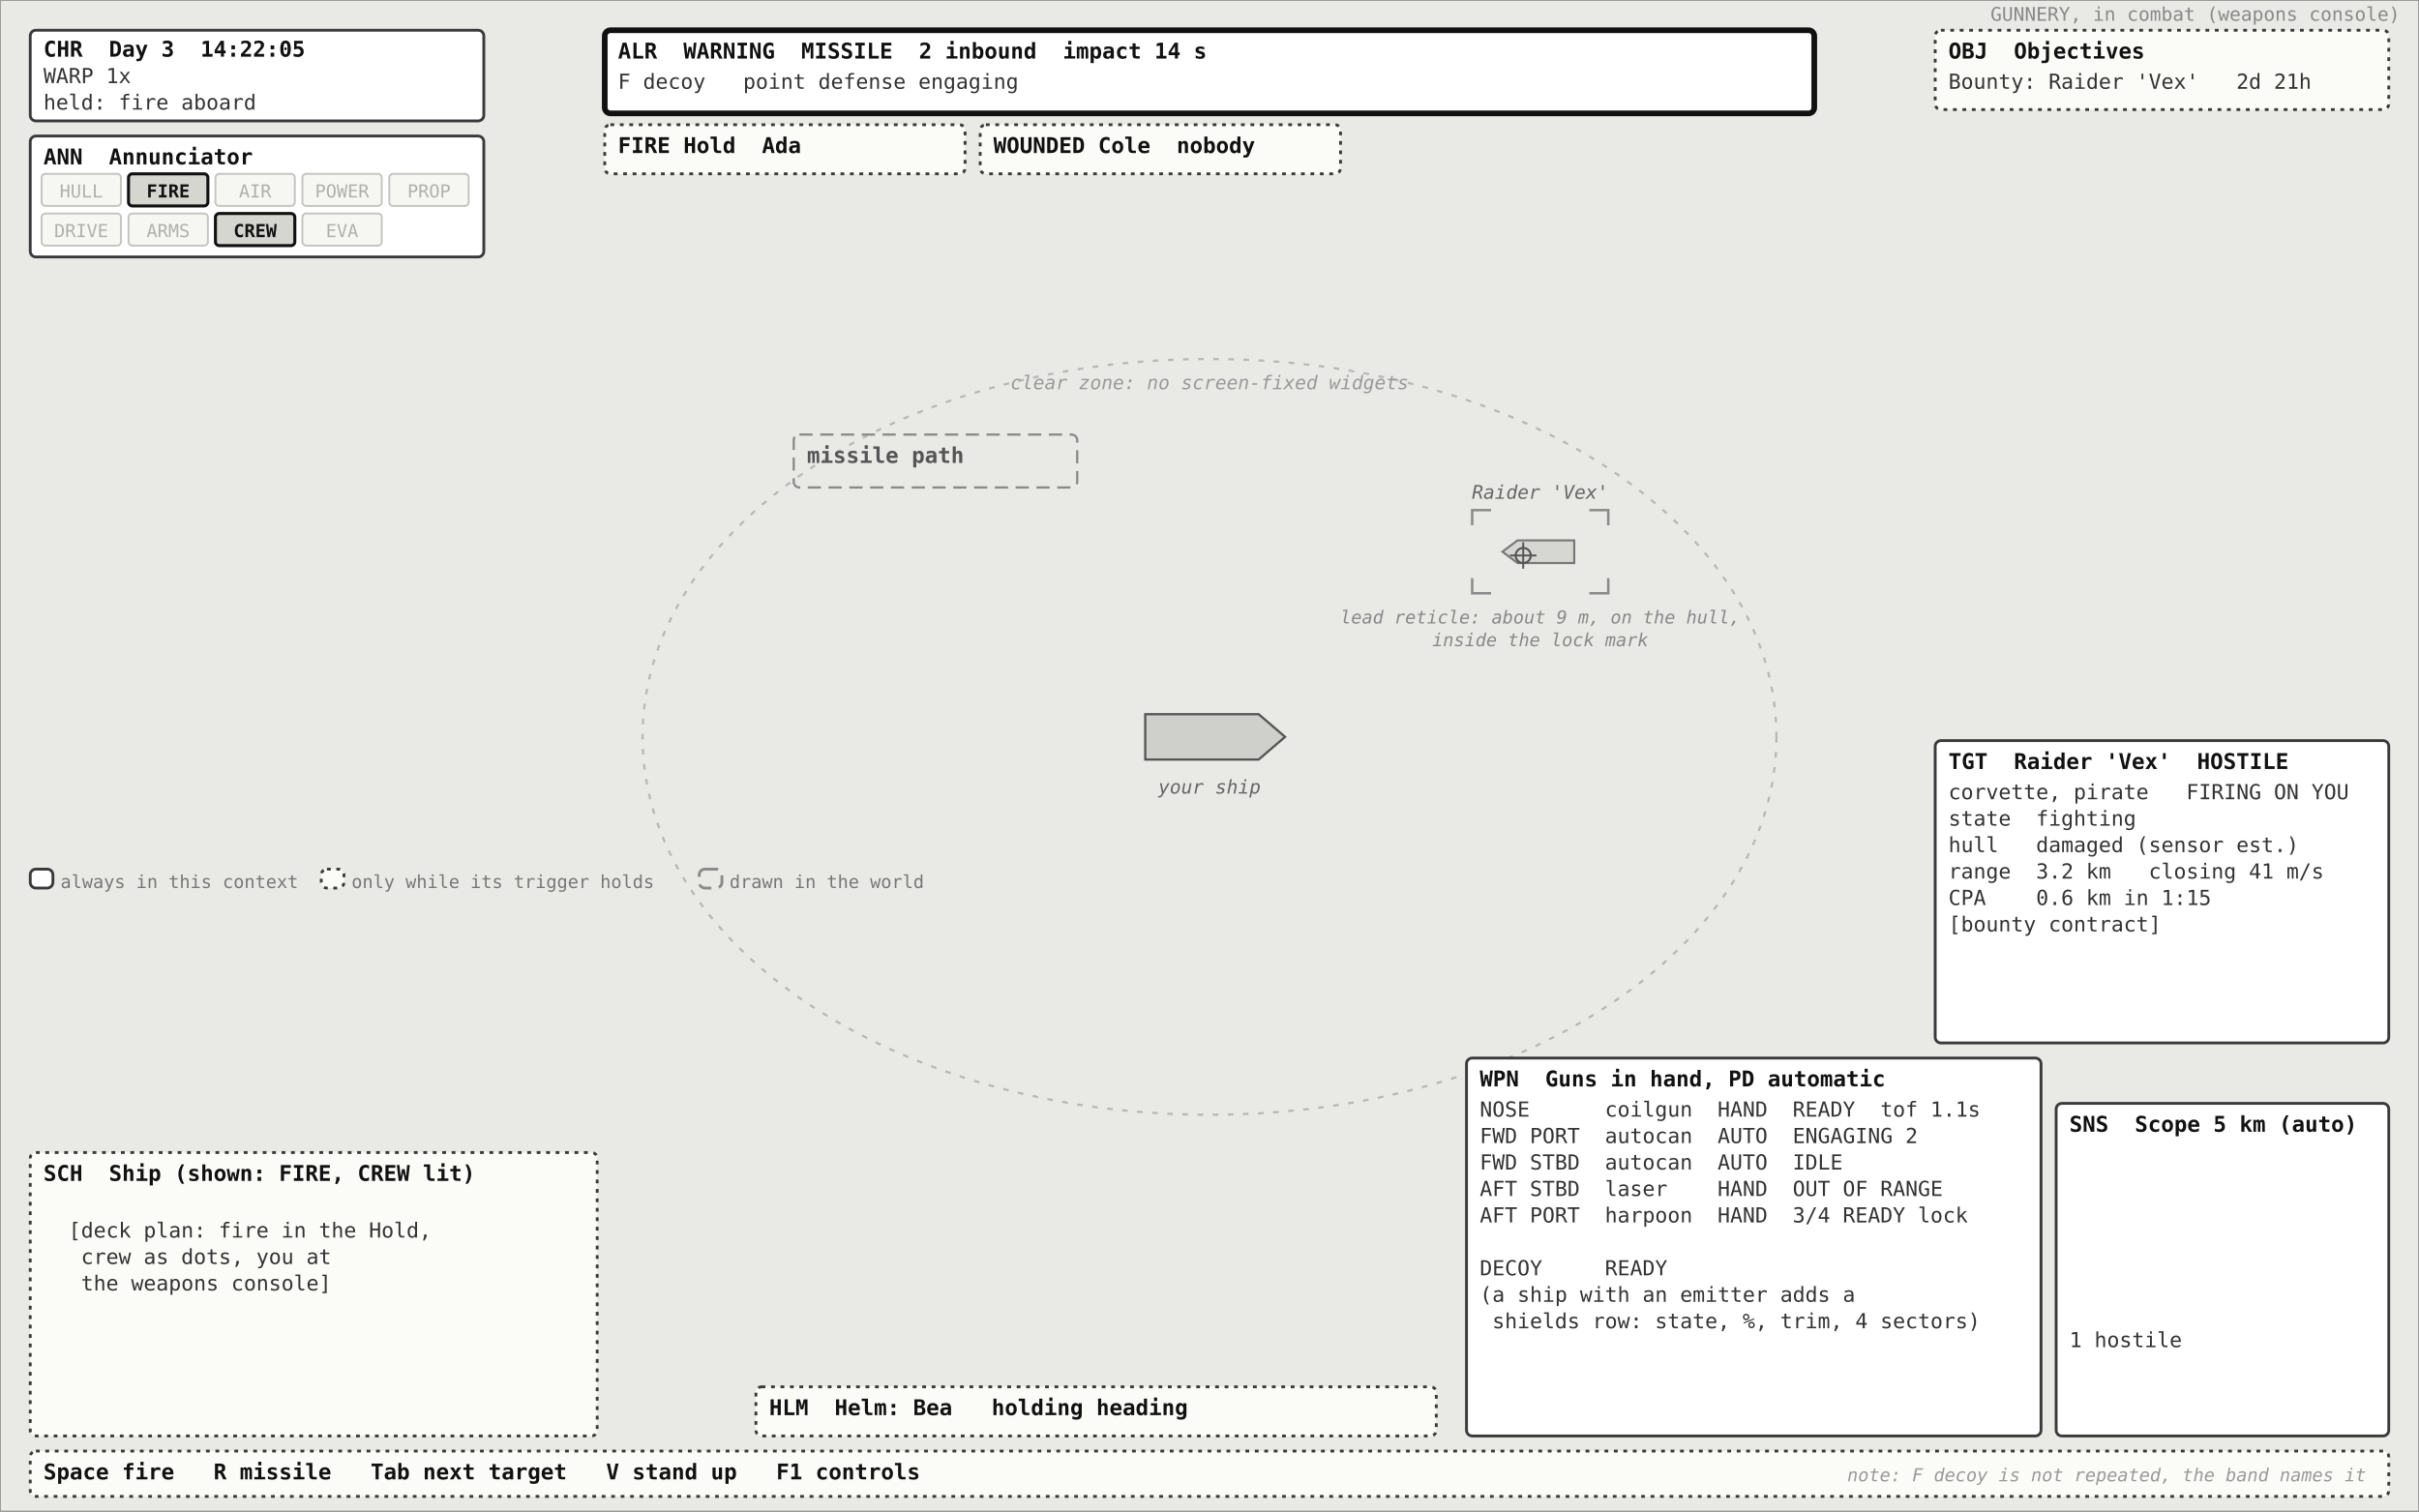
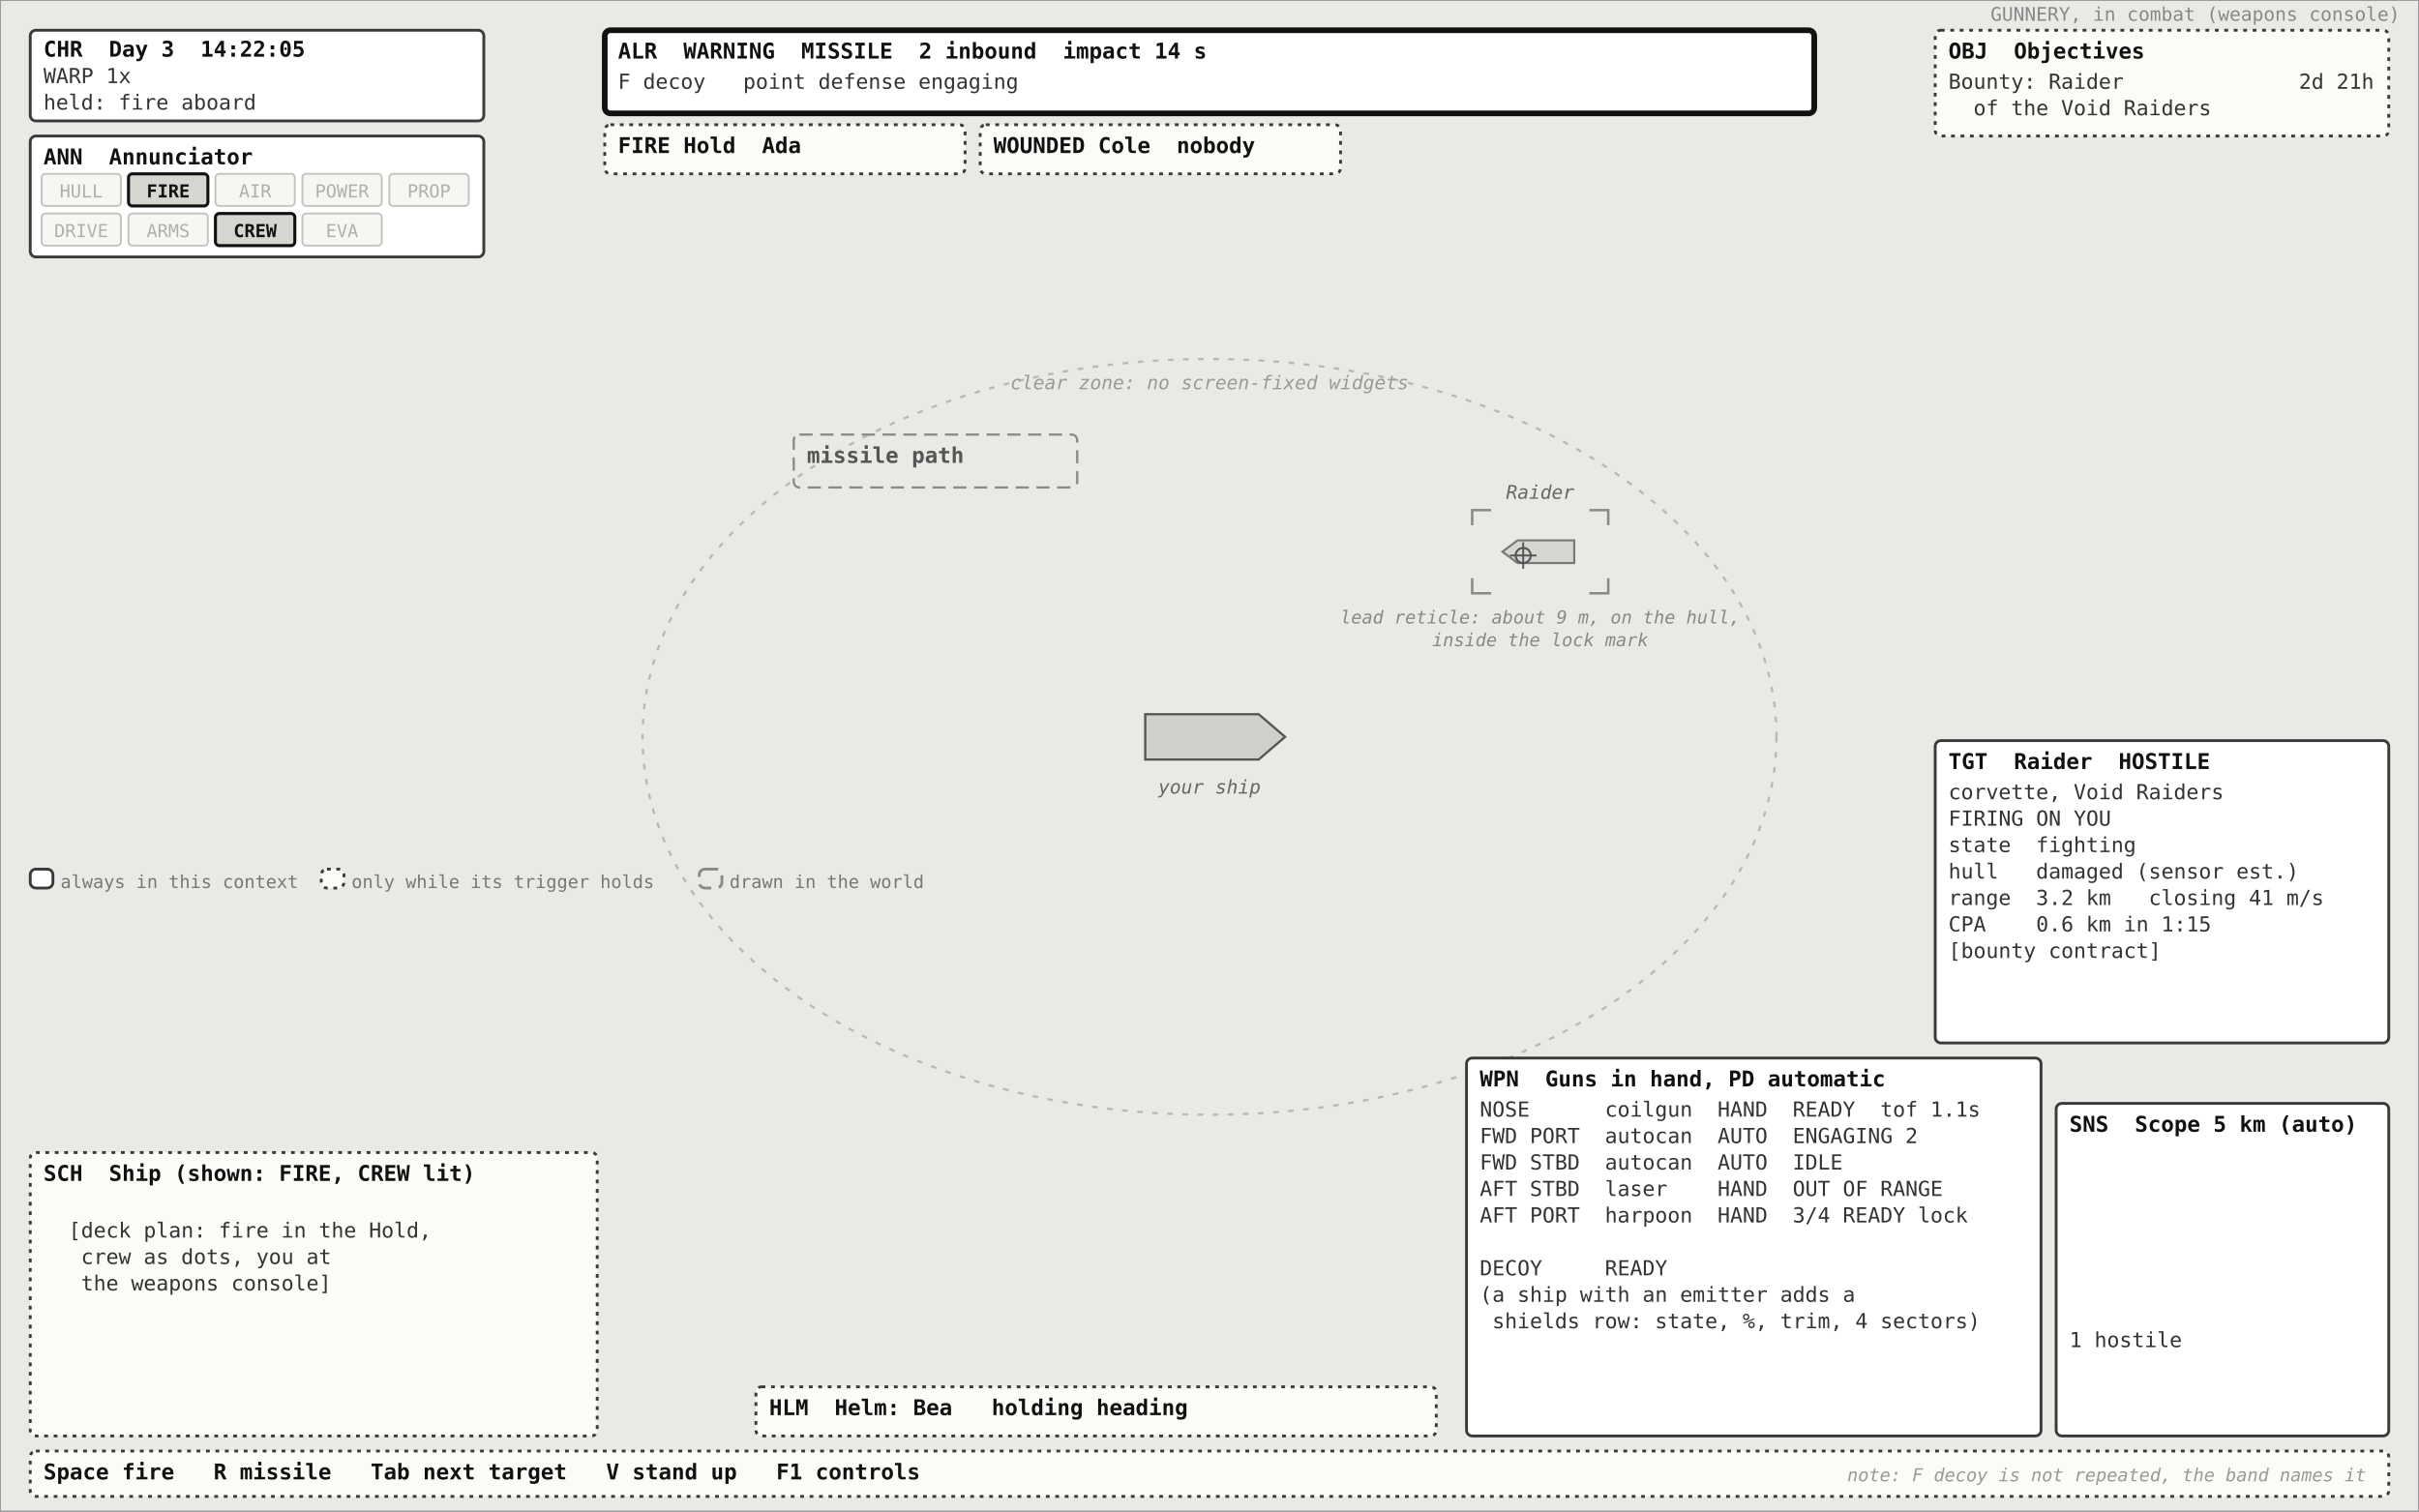
<svg xmlns="http://www.w3.org/2000/svg" width="1280" height="800" viewBox="0 0 1280 800" role="img" aria-label="At the weapons console in a fight">
  <rect x="0" y="0" width="1280" height="800" rx="0" fill="#e9e9e6" stroke="#9a9a9a" stroke-width="1" />
  <text x="1270" y="11" font-family="DejaVu Sans Mono, Menlo, Consolas, monospace" font-size="10" font-weight="normal" font-style="normal" fill="#888" text-anchor="end" xml:space="preserve" style="white-space:pre">GUNNERY, in combat (weapons console)</text>
  <ellipse cx="640.0" cy="390.0" rx="300" ry="200" fill="none" stroke="#b9b9b4" stroke-width="1.2" stroke-dasharray="3 5" />
  <text x="640.0" y="206.0" font-family="DejaVu Sans Mono, Menlo, Consolas, monospace" font-size="10" font-weight="normal" font-style="italic" fill="#999" text-anchor="middle" xml:space="preserve" style="white-space:pre">clear zone: no screen-fixed widgets</text>
  <polygon points="606,378 666,378 680,390 666,402 606,402" fill="#cfcfcb" stroke="#555" stroke-width="1.2" />
  <text x="640" y="420" font-family="DejaVu Sans Mono, Menlo, Consolas, monospace" font-size="10" font-weight="normal" font-style="italic" fill="#666" text-anchor="middle" xml:space="preserve" style="white-space:pre">your ship</text>
  <rect x="16" y="16" width="240" height="48" rx="3" fill="#ffffff" stroke="#3a3a3a" stroke-width="1.5" />
  <text x="23" y="30" font-family="DejaVu Sans Mono, Menlo, Consolas, monospace" font-size="11.5" font-weight="bold" font-style="normal" fill="#111" text-anchor="start" xml:space="preserve" style="white-space:pre">CHR  Day 3  14:22:05</text>
  <text x="23" y="44" font-family="DejaVu Sans Mono, Menlo, Consolas, monospace" font-size="11" font-weight="normal" font-style="normal" fill="#333" text-anchor="start" xml:space="preserve" style="white-space:pre">WARP 1x</text>
  <text x="23" y="58" font-family="DejaVu Sans Mono, Menlo, Consolas, monospace" font-size="11" font-weight="normal" font-style="normal" fill="#333" text-anchor="start" xml:space="preserve" style="white-space:pre">held: fire aboard</text>
  <rect x="320" y="16" width="640" height="44" rx="3" fill="#ffffff" stroke="#111" stroke-width="3" />
  <text x="327" y="31" font-family="DejaVu Sans Mono, Menlo, Consolas, monospace" font-size="11.5" font-weight="bold" font-style="normal" fill="#111" text-anchor="start" xml:space="preserve" style="white-space:pre">ALR  WARNING  MISSILE  2 inbound  impact 14 s</text>
  <text x="327" y="47" font-family="DejaVu Sans Mono, Menlo, Consolas, monospace" font-size="11" font-weight="normal" font-style="normal" fill="#333" text-anchor="start" xml:space="preserve" style="white-space:pre">F decoy   point defense engaging</text>
  <rect x="320.0" y="66" width="190.667" height="26" rx="3" fill="#fbfbf8" stroke="#3a3a3a" stroke-width="1.5" stroke-dasharray="2 3" />
  <text x="327.0" y="81" font-family="DejaVu Sans Mono, Menlo, Consolas, monospace" font-size="11.5" font-weight="bold" font-style="normal" fill="#111" text-anchor="start" xml:space="preserve" style="white-space:pre">FIRE Hold  Ada</text>
  <rect x="518.667" y="66" width="190.667" height="26" rx="3" fill="#fbfbf8" stroke="#3a3a3a" stroke-width="1.5" stroke-dasharray="2 3" />
  <text x="525.667" y="81" font-family="DejaVu Sans Mono, Menlo, Consolas, monospace" font-size="11.5" font-weight="bold" font-style="normal" fill="#111" text-anchor="start" xml:space="preserve" style="white-space:pre">WOUNDED Cole  nobody</text>
  <rect x="16" y="72" width="240" height="64" rx="3" fill="#ffffff" stroke="#3a3a3a" stroke-width="1.5" />
  <text x="23" y="87" font-family="DejaVu Sans Mono, Menlo, Consolas, monospace" font-size="11.5" font-weight="bold" font-style="normal" fill="#111" text-anchor="start" xml:space="preserve" style="white-space:pre">ANN  Annunciator</text>
  <rect x="22" y="92" width="42" height="17" rx="2" fill="#f6f6f3" stroke="#c4c4bf" stroke-width="1" />
  <text x="43" y="104.5" font-family="DejaVu Sans Mono, Menlo, Consolas, monospace" font-size="9.5" font-weight="normal" font-style="normal" fill="#b0b0aa" text-anchor="middle" xml:space="preserve" style="white-space:pre">HULL</text>
  <rect x="68" y="92" width="42" height="17" rx="2" fill="#d6d6d0" stroke="#111" stroke-width="1.6" />
  <text x="89" y="104.5" font-family="DejaVu Sans Mono, Menlo, Consolas, monospace" font-size="9.5" font-weight="bold" font-style="normal" fill="#111" text-anchor="middle" xml:space="preserve" style="white-space:pre">FIRE</text>
  <rect x="114" y="92" width="42" height="17" rx="2" fill="#f6f6f3" stroke="#c4c4bf" stroke-width="1" />
  <text x="135" y="104.5" font-family="DejaVu Sans Mono, Menlo, Consolas, monospace" font-size="9.5" font-weight="normal" font-style="normal" fill="#b0b0aa" text-anchor="middle" xml:space="preserve" style="white-space:pre">AIR</text>
  <rect x="160" y="92" width="42" height="17" rx="2" fill="#f6f6f3" stroke="#c4c4bf" stroke-width="1" />
  <text x="181" y="104.5" font-family="DejaVu Sans Mono, Menlo, Consolas, monospace" font-size="9.5" font-weight="normal" font-style="normal" fill="#b0b0aa" text-anchor="middle" xml:space="preserve" style="white-space:pre">POWER</text>
  <rect x="206" y="92" width="42" height="17" rx="2" fill="#f6f6f3" stroke="#c4c4bf" stroke-width="1" />
  <text x="227" y="104.5" font-family="DejaVu Sans Mono, Menlo, Consolas, monospace" font-size="9.5" font-weight="normal" font-style="normal" fill="#b0b0aa" text-anchor="middle" xml:space="preserve" style="white-space:pre">PROP</text>
  <rect x="22" y="113" width="42" height="17" rx="2" fill="#f6f6f3" stroke="#c4c4bf" stroke-width="1" />
  <text x="43" y="125.5" font-family="DejaVu Sans Mono, Menlo, Consolas, monospace" font-size="9.5" font-weight="normal" font-style="normal" fill="#b0b0aa" text-anchor="middle" xml:space="preserve" style="white-space:pre">DRIVE</text>
  <rect x="68" y="113" width="42" height="17" rx="2" fill="#f6f6f3" stroke="#c4c4bf" stroke-width="1" />
  <text x="89" y="125.5" font-family="DejaVu Sans Mono, Menlo, Consolas, monospace" font-size="9.5" font-weight="normal" font-style="normal" fill="#b0b0aa" text-anchor="middle" xml:space="preserve" style="white-space:pre">ARMS</text>
  <rect x="114" y="113" width="42" height="17" rx="2" fill="#d6d6d0" stroke="#111" stroke-width="1.6" />
  <text x="135" y="125.5" font-family="DejaVu Sans Mono, Menlo, Consolas, monospace" font-size="9.5" font-weight="bold" font-style="normal" fill="#111" text-anchor="middle" xml:space="preserve" style="white-space:pre">CREW</text>
  <rect x="160" y="113" width="42" height="17" rx="2" fill="#f6f6f3" stroke="#c4c4bf" stroke-width="1" />
  <text x="181" y="125.5" font-family="DejaVu Sans Mono, Menlo, Consolas, monospace" font-size="9.5" font-weight="normal" font-style="normal" fill="#b0b0aa" text-anchor="middle" xml:space="preserve" style="white-space:pre">EVA</text>
  <rect x="16" y="610" width="300" height="150" rx="3" fill="#fbfbf8" stroke="#3a3a3a" stroke-width="1.5" stroke-dasharray="2 3" />
  <text x="23" y="625" font-family="DejaVu Sans Mono, Menlo, Consolas, monospace" font-size="11.5" font-weight="bold" font-style="normal" fill="#111" text-anchor="start" xml:space="preserve" style="white-space:pre">SCH  Ship (shown: FIRE, CREW lit)</text>
  <text x="23" y="641" font-family="DejaVu Sans Mono, Menlo, Consolas, monospace" font-size="11" font-weight="normal" font-style="normal" fill="#333" text-anchor="start" xml:space="preserve" style="white-space:pre" />
  <text x="23" y="655" font-family="DejaVu Sans Mono, Menlo, Consolas, monospace" font-size="11" font-weight="normal" font-style="normal" fill="#333" text-anchor="start" xml:space="preserve" style="white-space:pre">  [deck plan: fire in the Hold,</text>
  <text x="23" y="669" font-family="DejaVu Sans Mono, Menlo, Consolas, monospace" font-size="11" font-weight="normal" font-style="normal" fill="#333" text-anchor="start" xml:space="preserve" style="white-space:pre">   crew as dots, you at</text>
  <text x="23" y="683" font-family="DejaVu Sans Mono, Menlo, Consolas, monospace" font-size="11" font-weight="normal" font-style="normal" fill="#333" text-anchor="start" xml:space="preserve" style="white-space:pre">   the weapons console]</text>
-   <rect x="1024" y="16" width="240" height="42" rx="3" fill="#fbfbf8" stroke="#3a3a3a" stroke-width="1.5" stroke-dasharray="2 3" />
+   <rect x="1024" y="16" width="240" height="56" rx="3" fill="#fbfbf8" stroke="#3a3a3a" stroke-width="1.5" stroke-dasharray="2 3" />
  <text x="1031" y="31" font-family="DejaVu Sans Mono, Menlo, Consolas, monospace" font-size="11.5" font-weight="bold" font-style="normal" fill="#111" text-anchor="start" xml:space="preserve" style="white-space:pre">OBJ  Objectives</text>
-   <text x="1031" y="47" font-family="DejaVu Sans Mono, Menlo, Consolas, monospace" font-size="11" font-weight="normal" font-style="normal" fill="#333" text-anchor="start" xml:space="preserve" style="white-space:pre">Bounty: Raider 'Vex'   2d 21h</text>
+   <text x="1031" y="47" font-family="DejaVu Sans Mono, Menlo, Consolas, monospace" font-size="11" font-weight="normal" font-style="normal" fill="#333" text-anchor="start" xml:space="preserve" style="white-space:pre">Bounty: Raider              2d 21h</text>
+   <text x="1031" y="61" font-family="DejaVu Sans Mono, Menlo, Consolas, monospace" font-size="11" font-weight="normal" font-style="normal" fill="#333" text-anchor="start" xml:space="preserve" style="white-space:pre">  of the Void Raiders</text>
  <rect x="1024" y="392" width="240" height="160" rx="3" fill="#ffffff" stroke="#3a3a3a" stroke-width="1.5" />
-   <text x="1031" y="407" font-family="DejaVu Sans Mono, Menlo, Consolas, monospace" font-size="11.5" font-weight="bold" font-style="normal" fill="#111" text-anchor="start" xml:space="preserve" style="white-space:pre">TGT  Raider 'Vex'  HOSTILE</text>
-   <text x="1031" y="423" font-family="DejaVu Sans Mono, Menlo, Consolas, monospace" font-size="11" font-weight="normal" font-style="normal" fill="#333" text-anchor="start" xml:space="preserve" style="white-space:pre">corvette, pirate   FIRING ON YOU</text>
-   <text x="1031" y="437" font-family="DejaVu Sans Mono, Menlo, Consolas, monospace" font-size="11" font-weight="normal" font-style="normal" fill="#333" text-anchor="start" xml:space="preserve" style="white-space:pre">state  fighting</text>
-   <text x="1031" y="451" font-family="DejaVu Sans Mono, Menlo, Consolas, monospace" font-size="11" font-weight="normal" font-style="normal" fill="#333" text-anchor="start" xml:space="preserve" style="white-space:pre">hull   damaged (sensor est.)</text>
-   <text x="1031" y="465" font-family="DejaVu Sans Mono, Menlo, Consolas, monospace" font-size="11" font-weight="normal" font-style="normal" fill="#333" text-anchor="start" xml:space="preserve" style="white-space:pre">range  3.2 km   closing 41 m/s</text>
-   <text x="1031" y="479" font-family="DejaVu Sans Mono, Menlo, Consolas, monospace" font-size="11" font-weight="normal" font-style="normal" fill="#333" text-anchor="start" xml:space="preserve" style="white-space:pre">CPA    0.6 km in 1:15</text>
-   <text x="1031" y="493" font-family="DejaVu Sans Mono, Menlo, Consolas, monospace" font-size="11" font-weight="normal" font-style="normal" fill="#333" text-anchor="start" xml:space="preserve" style="white-space:pre">[bounty contract]</text>
+   <text x="1031" y="407" font-family="DejaVu Sans Mono, Menlo, Consolas, monospace" font-size="11.5" font-weight="bold" font-style="normal" fill="#111" text-anchor="start" xml:space="preserve" style="white-space:pre">TGT  Raider  HOSTILE</text>
+   <text x="1031" y="423" font-family="DejaVu Sans Mono, Menlo, Consolas, monospace" font-size="11" font-weight="normal" font-style="normal" fill="#333" text-anchor="start" xml:space="preserve" style="white-space:pre">corvette, Void Raiders</text>
+   <text x="1031" y="437" font-family="DejaVu Sans Mono, Menlo, Consolas, monospace" font-size="11" font-weight="normal" font-style="normal" fill="#333" text-anchor="start" xml:space="preserve" style="white-space:pre">FIRING ON YOU</text>
+   <text x="1031" y="451" font-family="DejaVu Sans Mono, Menlo, Consolas, monospace" font-size="11" font-weight="normal" font-style="normal" fill="#333" text-anchor="start" xml:space="preserve" style="white-space:pre">state  fighting</text>
+   <text x="1031" y="465" font-family="DejaVu Sans Mono, Menlo, Consolas, monospace" font-size="11" font-weight="normal" font-style="normal" fill="#333" text-anchor="start" xml:space="preserve" style="white-space:pre">hull   damaged (sensor est.)</text>
+   <text x="1031" y="479" font-family="DejaVu Sans Mono, Menlo, Consolas, monospace" font-size="11" font-weight="normal" font-style="normal" fill="#333" text-anchor="start" xml:space="preserve" style="white-space:pre">range  3.2 km   closing 41 m/s</text>
+   <text x="1031" y="493" font-family="DejaVu Sans Mono, Menlo, Consolas, monospace" font-size="11" font-weight="normal" font-style="normal" fill="#333" text-anchor="start" xml:space="preserve" style="white-space:pre">CPA    0.6 km in 1:15</text>
+   <text x="1031" y="507" font-family="DejaVu Sans Mono, Menlo, Consolas, monospace" font-size="11" font-weight="normal" font-style="normal" fill="#333" text-anchor="start" xml:space="preserve" style="white-space:pre">[bounty contract]</text>
  <rect x="776" y="560" width="304" height="200" rx="3" fill="#ffffff" stroke="#3a3a3a" stroke-width="1.5" />
  <text x="783" y="575" font-family="DejaVu Sans Mono, Menlo, Consolas, monospace" font-size="11.5" font-weight="bold" font-style="normal" fill="#111" text-anchor="start" xml:space="preserve" style="white-space:pre">WPN  Guns in hand, PD automatic</text>
  <text x="783" y="591" font-family="DejaVu Sans Mono, Menlo, Consolas, monospace" font-size="11" font-weight="normal" font-style="normal" fill="#333" text-anchor="start" xml:space="preserve" style="white-space:pre">NOSE      coilgun  HAND  READY  tof 1.1s</text>
  <text x="783" y="605" font-family="DejaVu Sans Mono, Menlo, Consolas, monospace" font-size="11" font-weight="normal" font-style="normal" fill="#333" text-anchor="start" xml:space="preserve" style="white-space:pre">FWD PORT  autocan  AUTO  ENGAGING 2</text>
  <text x="783" y="619" font-family="DejaVu Sans Mono, Menlo, Consolas, monospace" font-size="11" font-weight="normal" font-style="normal" fill="#333" text-anchor="start" xml:space="preserve" style="white-space:pre">FWD STBD  autocan  AUTO  IDLE</text>
  <text x="783" y="633" font-family="DejaVu Sans Mono, Menlo, Consolas, monospace" font-size="11" font-weight="normal" font-style="normal" fill="#333" text-anchor="start" xml:space="preserve" style="white-space:pre">AFT STBD  laser    HAND  OUT OF RANGE</text>
  <text x="783" y="647" font-family="DejaVu Sans Mono, Menlo, Consolas, monospace" font-size="11" font-weight="normal" font-style="normal" fill="#333" text-anchor="start" xml:space="preserve" style="white-space:pre">AFT PORT  harpoon  HAND  3/4 READY lock</text>
  <text x="783" y="661" font-family="DejaVu Sans Mono, Menlo, Consolas, monospace" font-size="11" font-weight="normal" font-style="normal" fill="#333" text-anchor="start" xml:space="preserve" style="white-space:pre" />
  <text x="783" y="675" font-family="DejaVu Sans Mono, Menlo, Consolas, monospace" font-size="11" font-weight="normal" font-style="normal" fill="#333" text-anchor="start" xml:space="preserve" style="white-space:pre">DECOY     READY</text>
  <text x="783" y="689" font-family="DejaVu Sans Mono, Menlo, Consolas, monospace" font-size="11" font-weight="normal" font-style="normal" fill="#333" text-anchor="start" xml:space="preserve" style="white-space:pre">(a ship with an emitter adds a</text>
  <text x="783" y="703" font-family="DejaVu Sans Mono, Menlo, Consolas, monospace" font-size="11" font-weight="normal" font-style="normal" fill="#333" text-anchor="start" xml:space="preserve" style="white-space:pre"> shields row: state, %, trim, 4 sectors)</text>
  <rect x="1088" y="584" width="176" height="176" rx="3" fill="#ffffff" stroke="#3a3a3a" stroke-width="1.5" />
  <text x="1095" y="599" font-family="DejaVu Sans Mono, Menlo, Consolas, monospace" font-size="11.5" font-weight="bold" font-style="normal" fill="#111" text-anchor="start" xml:space="preserve" style="white-space:pre">SNS  Scope 5 km (auto)</text>
  <text x="1095" y="615" font-family="DejaVu Sans Mono, Menlo, Consolas, monospace" font-size="11" font-weight="normal" font-style="normal" fill="#333" text-anchor="start" xml:space="preserve" style="white-space:pre" />
  <text x="1095" y="629" font-family="DejaVu Sans Mono, Menlo, Consolas, monospace" font-size="11" font-weight="normal" font-style="normal" fill="#333" text-anchor="start" xml:space="preserve" style="white-space:pre" />
  <text x="1095" y="643" font-family="DejaVu Sans Mono, Menlo, Consolas, monospace" font-size="11" font-weight="normal" font-style="normal" fill="#333" text-anchor="start" xml:space="preserve" style="white-space:pre" />
  <text x="1095" y="657" font-family="DejaVu Sans Mono, Menlo, Consolas, monospace" font-size="11" font-weight="normal" font-style="normal" fill="#333" text-anchor="start" xml:space="preserve" style="white-space:pre" />
  <text x="1095" y="671" font-family="DejaVu Sans Mono, Menlo, Consolas, monospace" font-size="11" font-weight="normal" font-style="normal" fill="#333" text-anchor="start" xml:space="preserve" style="white-space:pre" />
  <text x="1095" y="685" font-family="DejaVu Sans Mono, Menlo, Consolas, monospace" font-size="11" font-weight="normal" font-style="normal" fill="#333" text-anchor="start" xml:space="preserve" style="white-space:pre" />
  <text x="1095" y="699" font-family="DejaVu Sans Mono, Menlo, Consolas, monospace" font-size="11" font-weight="normal" font-style="normal" fill="#333" text-anchor="start" xml:space="preserve" style="white-space:pre" />
  <text x="1095" y="713" font-family="DejaVu Sans Mono, Menlo, Consolas, monospace" font-size="11" font-weight="normal" font-style="normal" fill="#333" text-anchor="start" xml:space="preserve" style="white-space:pre">1 hostile</text>
  <rect x="400" y="734" width="360" height="26" rx="3" fill="#fbfbf8" stroke="#3a3a3a" stroke-width="1.5" stroke-dasharray="2 3" />
  <text x="407" y="749" font-family="DejaVu Sans Mono, Menlo, Consolas, monospace" font-size="11.5" font-weight="bold" font-style="normal" fill="#111" text-anchor="start" xml:space="preserve" style="white-space:pre">HLM  Helm: Bea   holding heading</text>
  <polygon points="833,286 803,286 795,292 803,298 833,298" fill="#d6d6d2" stroke="#777" stroke-width="1.1" />
  <polyline points="789,270 779,270 779,278" fill="none" stroke="#8a8a8a" stroke-width="1.3" />
  <polyline points="841,270 851,270 851,278" fill="none" stroke="#8a8a8a" stroke-width="1.3" />
  <polyline points="789,314 779,314 779,306" fill="none" stroke="#8a8a8a" stroke-width="1.3" />
  <polyline points="841,314 851,314 851,306" fill="none" stroke="#8a8a8a" stroke-width="1.3" />
  <circle cx="806" cy="294" r="4" fill="none" stroke="#555" stroke-width="1.1" />
  <line x1="799" y1="294" x2="813" y2="294" stroke="#555" stroke-width="1" />
  <line x1="806" y1="287" x2="806" y2="301" stroke="#555" stroke-width="1" />
-   <text x="815" y="264" font-family="DejaVu Sans Mono, Menlo, Consolas, monospace" font-size="10" font-weight="normal" font-style="italic" fill="#666" text-anchor="middle" xml:space="preserve" style="white-space:pre">Raider 'Vex'</text>
+   <text x="815" y="264" font-family="DejaVu Sans Mono, Menlo, Consolas, monospace" font-size="10" font-weight="normal" font-style="italic" fill="#666" text-anchor="middle" xml:space="preserve" style="white-space:pre">Raider</text>
  <text x="815" y="330" font-family="DejaVu Sans Mono, Menlo, Consolas, monospace" font-size="9.5" font-weight="normal" font-style="italic" fill="#888" text-anchor="middle" xml:space="preserve" style="white-space:pre">lead reticle: about 9 m, on the hull,</text>
  <text x="815" y="342" font-family="DejaVu Sans Mono, Menlo, Consolas, monospace" font-size="9.5" font-weight="normal" font-style="italic" fill="#888" text-anchor="middle" xml:space="preserve" style="white-space:pre">inside the lock mark</text>
  <rect x="420" y="230" width="150" height="28" rx="3" fill="none" stroke="#8a8a8a" stroke-width="1.2" stroke-dasharray="7 4" />
  <text x="427" y="245" font-family="DejaVu Sans Mono, Menlo, Consolas, monospace" font-size="11.5" font-weight="bold" font-style="normal" fill="#555" text-anchor="start" xml:space="preserve" style="white-space:pre">missile path</text>
  <rect x="16" y="768" width="1248" height="24" rx="3" fill="#fbfbf8" stroke="#3a3a3a" stroke-width="1.5" stroke-dasharray="2 3" />
  <text x="23" y="783" font-family="DejaVu Sans Mono, Menlo, Consolas, monospace" font-size="11.5" font-weight="bold" font-style="normal" fill="#111" text-anchor="start" xml:space="preserve" style="white-space:pre">Space fire   R missile   Tab next target   V stand up   F1 controls</text>
  <text x="1252" y="784" font-family="DejaVu Sans Mono, Menlo, Consolas, monospace" font-size="9.5" font-weight="normal" font-style="italic" fill="#999" text-anchor="end" xml:space="preserve" style="white-space:pre">note: F decoy is not repeated, the band names it</text>
  <rect x="16" y="460" width="12" height="10" rx="3" fill="#fff" stroke="#3a3a3a" stroke-width="1.5" />
  <text x="32" y="470" font-family="DejaVu Sans Mono, Menlo, Consolas, monospace" font-size="9.5" font-weight="normal" font-style="normal" fill="#777" text-anchor="start" xml:space="preserve" style="white-space:pre">always in this context</text>
  <rect x="170" y="460" width="12" height="10" rx="3" fill="#fbfbf8" stroke="#3a3a3a" stroke-width="1.5" stroke-dasharray="2 3" />
  <text x="186" y="470" font-family="DejaVu Sans Mono, Menlo, Consolas, monospace" font-size="9.5" font-weight="normal" font-style="normal" fill="#777" text-anchor="start" xml:space="preserve" style="white-space:pre">only while its trigger holds</text>
  <rect x="370" y="460" width="12" height="10" rx="3" fill="none" stroke="#8a8a8a" stroke-width="1.5" stroke-dasharray="7 4" />
  <text x="386" y="470" font-family="DejaVu Sans Mono, Menlo, Consolas, monospace" font-size="9.5" font-weight="normal" font-style="normal" fill="#777" text-anchor="start" xml:space="preserve" style="white-space:pre">drawn in the world</text>
</svg>
